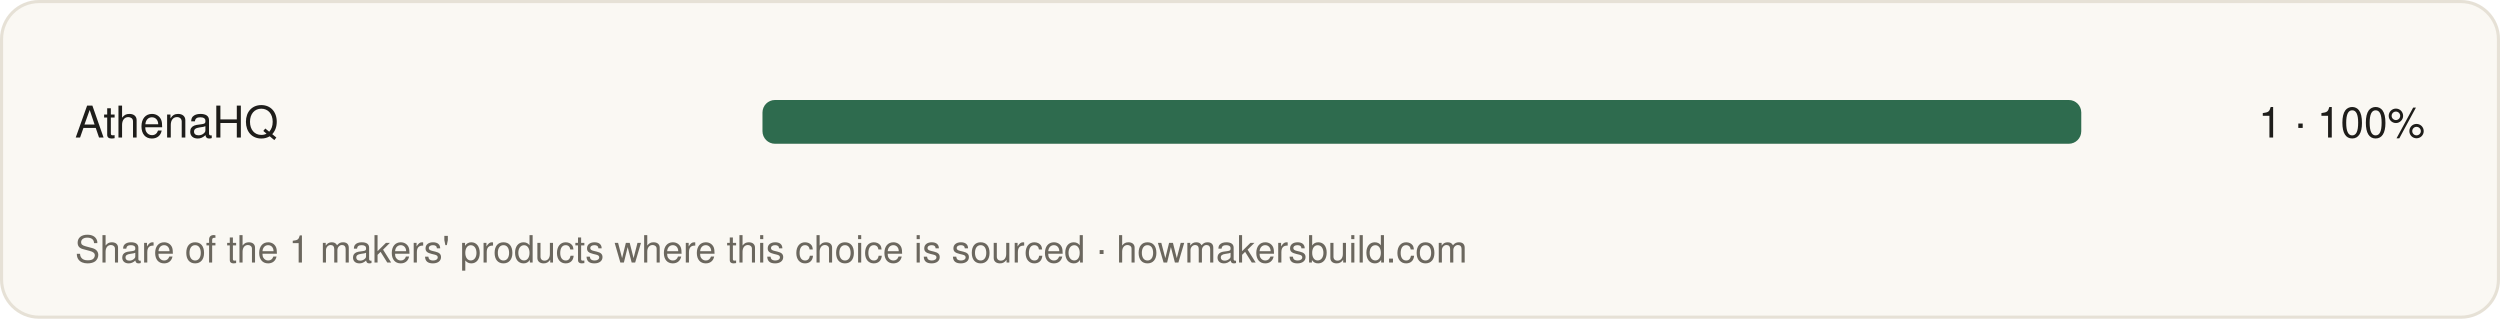
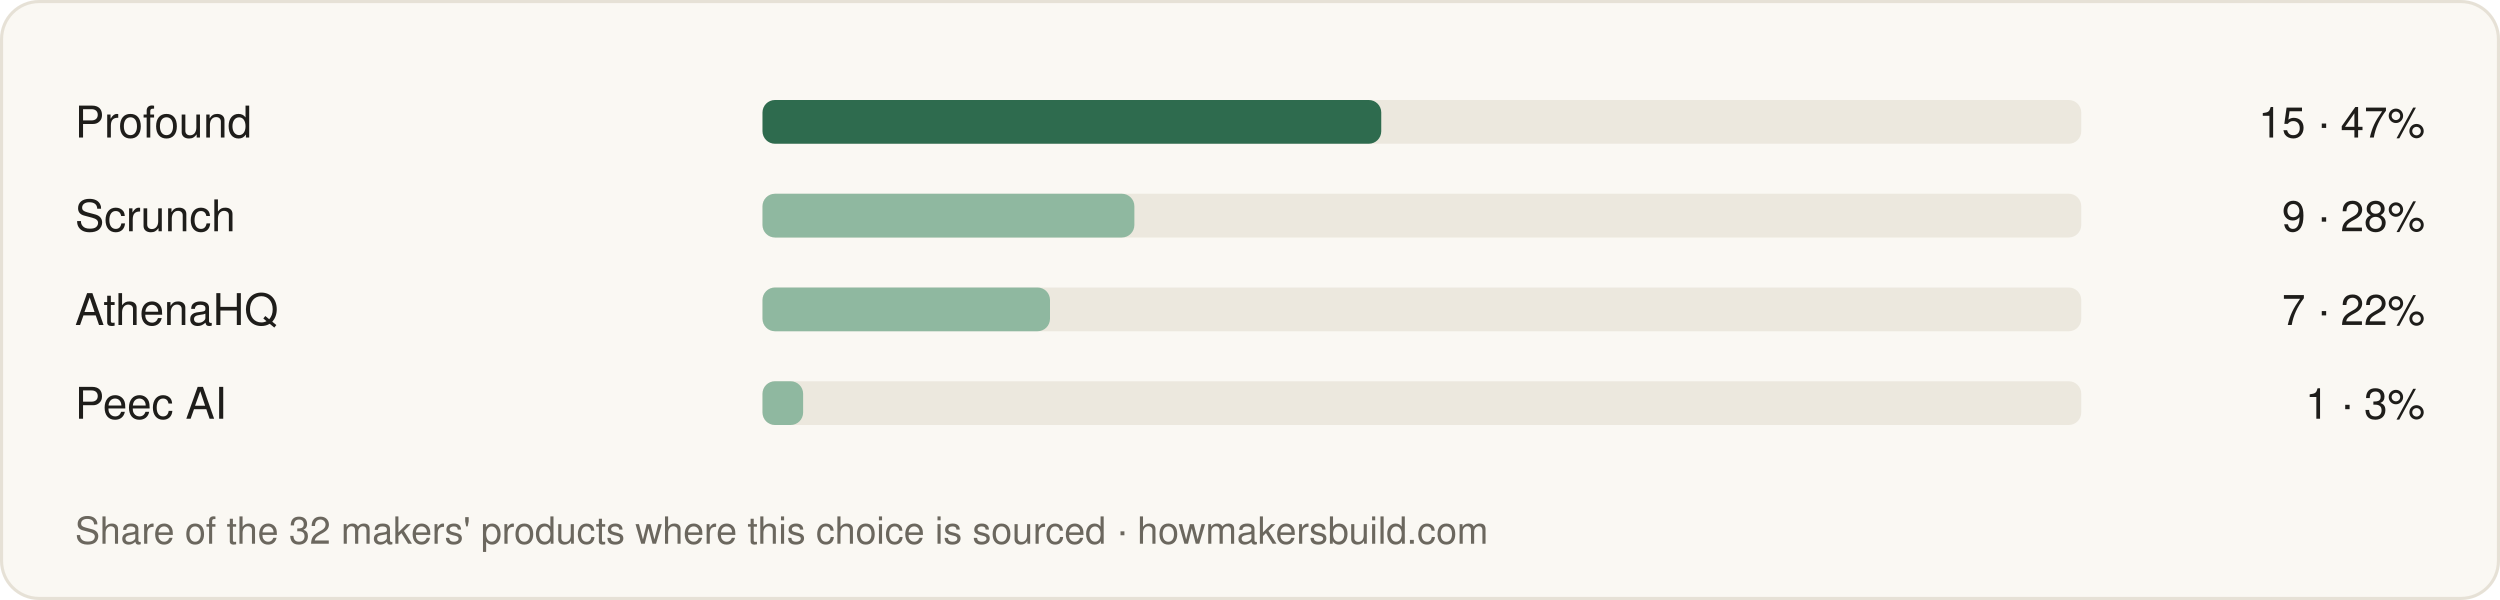
- <svg xmlns="http://www.w3.org/2000/svg" width="800" height="102" viewBox="0 0 800 102" font-family="-apple-system, BlinkMacSystemFont, 'Segoe UI', Helvetica, Arial, sans-serif">
-   <rect x="0.5" y="0.5" width="799" height="101" rx="12" fill="#faf8f3" stroke="#e6e1d6" />
-   <text x="24" y="44" font-size="14" fill="#1e1d1a">AthenaHQ</text>
+ <svg xmlns="http://www.w3.org/2000/svg" width="800" height="192" viewBox="0 0 800 192" font-family="-apple-system, BlinkMacSystemFont, 'Segoe UI', Helvetica, Arial, sans-serif">
+   <rect x="0.5" y="0.5" width="799" height="191" rx="12" fill="#faf8f3" stroke="#e6e1d6" />
+   <text x="24" y="44" font-size="14" fill="#1e1d1a">Profound</text>
  <rect x="244" y="32" width="422" height="14" rx="4" fill="#ece8de" />
-   <rect x="244" y="32" width="422" height="14" rx="4" fill="#2e6b4e" />
-   <text x="776" y="44" font-size="13.5" text-anchor="end" fill="#1e1d1a">1 · 100%</text>
-   <text x="24" y="84" font-size="12" fill="#6b675e">Share of the 1 makers' products where this choice is sourced · howmakersbuild.com</text>
+   <rect x="244" y="32" width="198" height="14" rx="4" fill="#2e6b4e" />
+   <text x="776" y="44" font-size="13.5" text-anchor="end" fill="#1e1d1a">15 · 47%</text>
+   <text x="24" y="74" font-size="14" fill="#1e1d1a">Scrunch</text>
+   <rect x="244" y="62" width="422" height="14" rx="4" fill="#ece8de" />
+   <rect x="244" y="62" width="119" height="14" rx="4" fill="#8fb8a0" />
+   <text x="776" y="74" font-size="13.5" text-anchor="end" fill="#1e1d1a">9 · 28%</text>
+   <text x="24" y="104" font-size="14" fill="#1e1d1a">AthenaHQ</text>
+   <rect x="244" y="92" width="422" height="14" rx="4" fill="#ece8de" />
+   <rect x="244" y="92" width="92" height="14" rx="4" fill="#8fb8a0" />
+   <text x="776" y="104" font-size="13.5" text-anchor="end" fill="#1e1d1a">7 · 22%</text>
+   <text x="24" y="134" font-size="14" fill="#1e1d1a">Peec AI</text>
+   <rect x="244" y="122" width="422" height="14" rx="4" fill="#ece8de" />
+   <rect x="244" y="122" width="13" height="14" rx="4" fill="#8fb8a0" />
+   <text x="776" y="134" font-size="13.5" text-anchor="end" fill="#1e1d1a">1 · 3%</text>
+   <text x="24" y="174" font-size="12" fill="#6b675e">Share of the 32 makers' products where this choice is sourced · howmakersbuild.com</text>
</svg>
